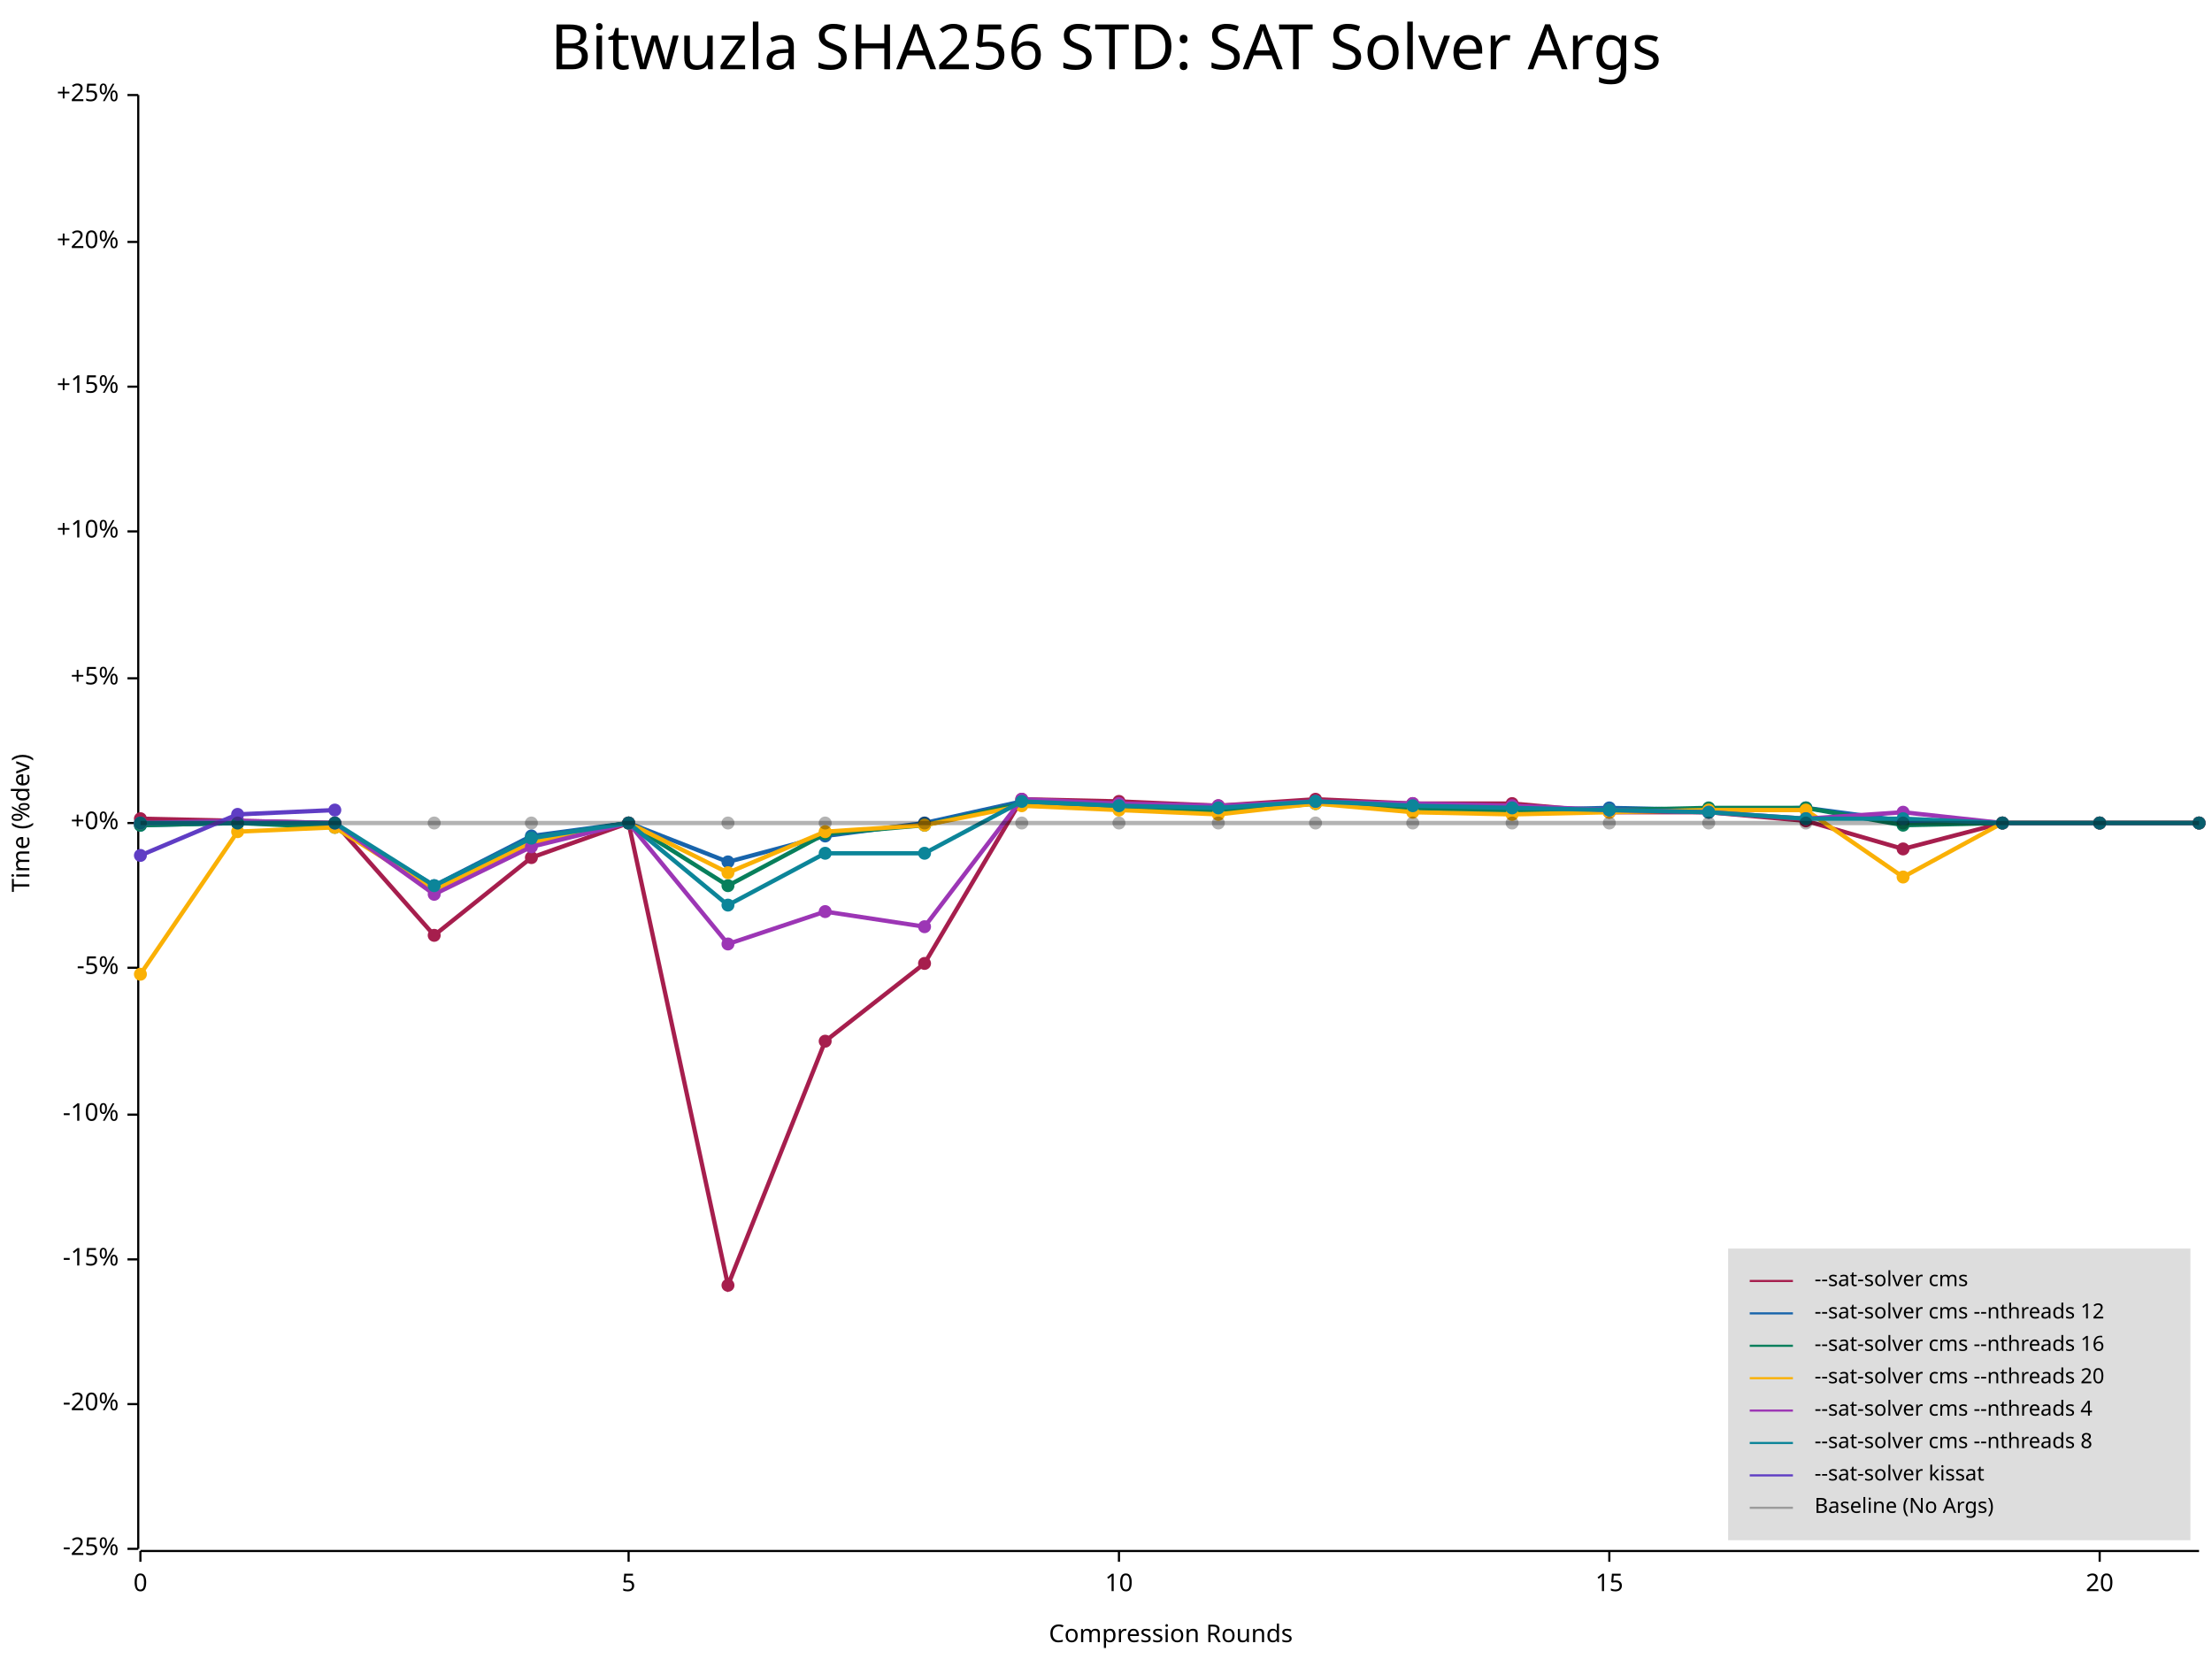
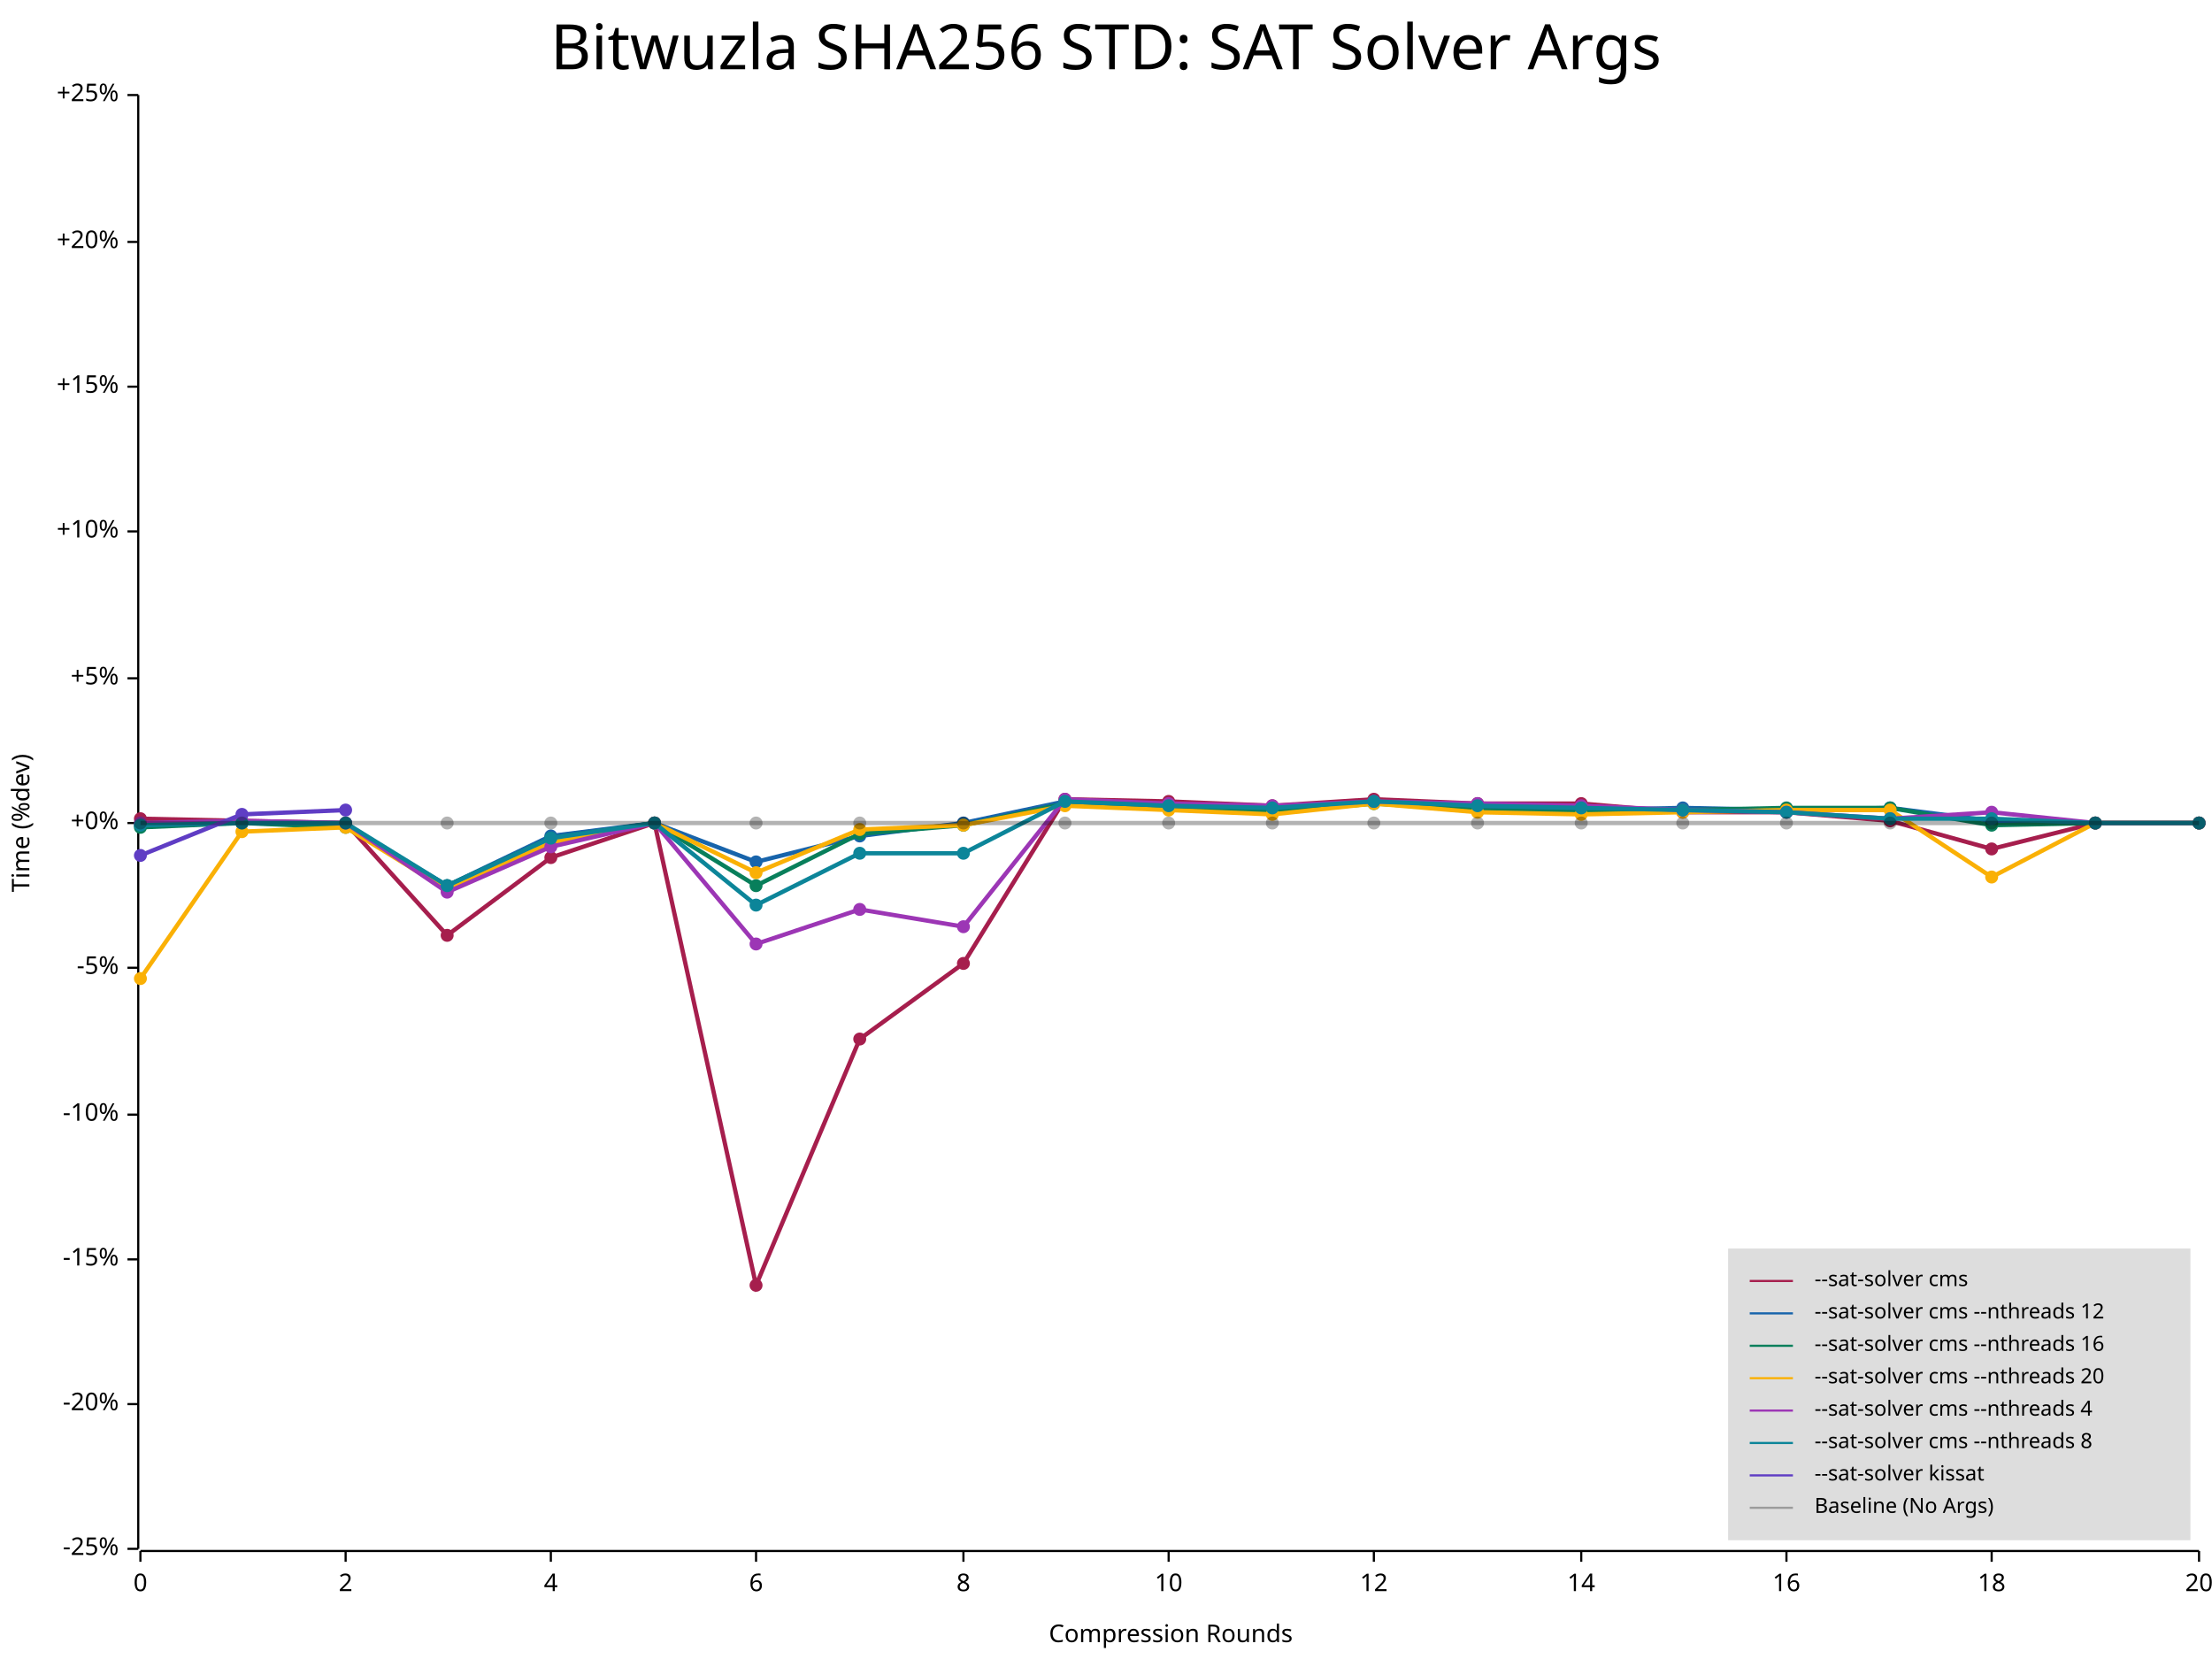
<svg xmlns="http://www.w3.org/2000/svg" width="1024" height="768" viewBox="0 0 1024 768">
  <rect x="0" y="0" width="1024" height="768" opacity="1" fill="#FFFFFF" stroke="none" />
  <text x="512" y="10" dy="0.76em" text-anchor="middle" font-family="noto sans" font-size="29.032" opacity="1" fill="#000000">
Bitwuzla SHA256 STD: SAT Solver Args
</text>
  <text x="542" y="763" dy="-0.5ex" text-anchor="middle" font-family="noto sans" font-size="11.29" opacity="1" fill="#000000">
Compression Rounds
</text>
  <polyline fill="none" opacity="1" stroke="#000000" stroke-width="1" points="65,718 1018,718 " />
  <text x="65" y="728" dy="0.76em" text-anchor="middle" font-family="noto sans" font-size="11.29" opacity="1" fill="#000000">
0
</text>
  <polyline fill="none" opacity="1" stroke="#000000" stroke-width="1" points="65,718 65,723 " />
-   <text x="291" y="728" dy="0.76em" text-anchor="middle" font-family="noto sans" font-size="11.29" opacity="1" fill="#000000">
- 5
- </text>
-   <polyline fill="none" opacity="1" stroke="#000000" stroke-width="1" points="291,718 291,723 " />
-   <text x="518" y="728" dy="0.76em" text-anchor="middle" font-family="noto sans" font-size="11.29" opacity="1" fill="#000000">
+   <text x="160" y="728" dy="0.76em" text-anchor="middle" font-family="noto sans" font-size="11.29" opacity="1" fill="#000000">
+ 2
+ </text>
+   <polyline fill="none" opacity="1" stroke="#000000" stroke-width="1" points="160,718 160,723 " />
+   <text x="255" y="728" dy="0.76em" text-anchor="middle" font-family="noto sans" font-size="11.29" opacity="1" fill="#000000">
+ 4
+ </text>
+   <polyline fill="none" opacity="1" stroke="#000000" stroke-width="1" points="255,718 255,723 " />
+   <text x="350" y="728" dy="0.76em" text-anchor="middle" font-family="noto sans" font-size="11.29" opacity="1" fill="#000000">
+ 6
+ </text>
+   <polyline fill="none" opacity="1" stroke="#000000" stroke-width="1" points="350,718 350,723 " />
+   <text x="446" y="728" dy="0.76em" text-anchor="middle" font-family="noto sans" font-size="11.29" opacity="1" fill="#000000">
+ 8
+ </text>
+   <polyline fill="none" opacity="1" stroke="#000000" stroke-width="1" points="446,718 446,723 " />
+   <text x="541" y="728" dy="0.76em" text-anchor="middle" font-family="noto sans" font-size="11.29" opacity="1" fill="#000000">
10
</text>
-   <polyline fill="none" opacity="1" stroke="#000000" stroke-width="1" points="518,718 518,723 " />
-   <text x="745" y="728" dy="0.76em" text-anchor="middle" font-family="noto sans" font-size="11.29" opacity="1" fill="#000000">
- 15
- </text>
-   <polyline fill="none" opacity="1" stroke="#000000" stroke-width="1" points="745,718 745,723 " />
-   <text x="972" y="728" dy="0.76em" text-anchor="middle" font-family="noto sans" font-size="11.29" opacity="1" fill="#000000">
+   <polyline fill="none" opacity="1" stroke="#000000" stroke-width="1" points="541,718 541,723 " />
+   <text x="636" y="728" dy="0.76em" text-anchor="middle" font-family="noto sans" font-size="11.29" opacity="1" fill="#000000">
+ 12
+ </text>
+   <polyline fill="none" opacity="1" stroke="#000000" stroke-width="1" points="636,718 636,723 " />
+   <text x="732" y="728" dy="0.76em" text-anchor="middle" font-family="noto sans" font-size="11.29" opacity="1" fill="#000000">
+ 14
+ </text>
+   <polyline fill="none" opacity="1" stroke="#000000" stroke-width="1" points="732,718 732,723 " />
+   <text x="827" y="728" dy="0.76em" text-anchor="middle" font-family="noto sans" font-size="11.29" opacity="1" fill="#000000">
+ 16
+ </text>
+   <polyline fill="none" opacity="1" stroke="#000000" stroke-width="1" points="827,718 827,723 " />
+   <text x="922" y="728" dy="0.76em" text-anchor="middle" font-family="noto sans" font-size="11.29" opacity="1" fill="#000000">
+ 18
+ </text>
+   <polyline fill="none" opacity="1" stroke="#000000" stroke-width="1" points="922,718 922,723 " />
+   <text x="1018" y="728" dy="0.76em" text-anchor="middle" font-family="noto sans" font-size="11.29" opacity="1" fill="#000000">
20
</text>
-   <polyline fill="none" opacity="1" stroke="#000000" stroke-width="1" points="972,718 972,723 " />
+   <polyline fill="none" opacity="1" stroke="#000000" stroke-width="1" points="1018,718 1018,723 " />
  <text x="5" y="381" dy="0.76em" text-anchor="middle" font-family="noto sans" font-size="11.29" opacity="1" fill="#000000" transform="rotate(270, 5, 381)">
Time (%dev)
</text>
  <polyline fill="none" opacity="1" stroke="#000000" stroke-width="1" points="64,44 64,717 " />
  <text x="55" y="717" dy="0.5ex" text-anchor="end" font-family="noto sans" font-size="11.29" opacity="1" fill="#000000">
-25%
</text>
  <polyline fill="none" opacity="1" stroke="#000000" stroke-width="1" points="59,717 64,717 " />
  <text x="55" y="650" dy="0.5ex" text-anchor="end" font-family="noto sans" font-size="11.29" opacity="1" fill="#000000">
-20%
</text>
  <polyline fill="none" opacity="1" stroke="#000000" stroke-width="1" points="59,650 64,650 " />
  <text x="55" y="583" dy="0.5ex" text-anchor="end" font-family="noto sans" font-size="11.29" opacity="1" fill="#000000">
-15%
</text>
  <polyline fill="none" opacity="1" stroke="#000000" stroke-width="1" points="59,583 64,583 " />
  <text x="55" y="516" dy="0.5ex" text-anchor="end" font-family="noto sans" font-size="11.29" opacity="1" fill="#000000">
-10%
</text>
  <polyline fill="none" opacity="1" stroke="#000000" stroke-width="1" points="59,516 64,516 " />
  <text x="55" y="448" dy="0.5ex" text-anchor="end" font-family="noto sans" font-size="11.29" opacity="1" fill="#000000">
-5%
</text>
  <polyline fill="none" opacity="1" stroke="#000000" stroke-width="1" points="59,448 64,448 " />
  <text x="55" y="381" dy="0.5ex" text-anchor="end" font-family="noto sans" font-size="11.29" opacity="1" fill="#000000">
+0%
</text>
  <polyline fill="none" opacity="1" stroke="#000000" stroke-width="1" points="59,381 64,381 " />
  <text x="55" y="314" dy="0.5ex" text-anchor="end" font-family="noto sans" font-size="11.29" opacity="1" fill="#000000">
+5%
</text>
  <polyline fill="none" opacity="1" stroke="#000000" stroke-width="1" points="59,314 64,314 " />
  <text x="55" y="246" dy="0.5ex" text-anchor="end" font-family="noto sans" font-size="11.29" opacity="1" fill="#000000">
+10%
</text>
  <polyline fill="none" opacity="1" stroke="#000000" stroke-width="1" points="59,246 64,246 " />
  <text x="55" y="179" dy="0.5ex" text-anchor="end" font-family="noto sans" font-size="11.29" opacity="1" fill="#000000">
+15%
</text>
  <polyline fill="none" opacity="1" stroke="#000000" stroke-width="1" points="59,179 64,179 " />
  <text x="55" y="112" dy="0.5ex" text-anchor="end" font-family="noto sans" font-size="11.29" opacity="1" fill="#000000">
+20%
</text>
  <polyline fill="none" opacity="1" stroke="#000000" stroke-width="1" points="59,112 64,112 " />
  <text x="55" y="44" dy="0.5ex" text-anchor="end" font-family="noto sans" font-size="11.29" opacity="1" fill="#000000">
+25%
</text>
  <polyline fill="none" opacity="1" stroke="#000000" stroke-width="1" points="59,44 64,44 " />
-   <polyline fill="none" opacity="1" stroke="#A61E4D" stroke-width="2" points="65,379 110,380 155,381 201,433 246,397 291,381 337,595 382,482 428,446 473,370 518,371 564,373 609,370 654,372 700,372 745,376 791,376 836,380 881,393 927,381 972,381 1018,381 " />
+   <polyline fill="none" opacity="1" stroke="#A61E4D" stroke-width="2" points="65,379 112,380 160,381 207,433 255,397 303,381 350,595 398,481 446,446 493,370 541,371 589,373 636,370 684,372 732,372 779,376 827,376 875,380 922,393 970,381 1018,381 " />
  <circle cx="65" cy="379" r="3" opacity="1" fill="#A61E4D" stroke="none" stroke-width="1" />
-   <circle cx="110" cy="380" r="3" opacity="1" fill="#A61E4D" stroke="none" stroke-width="1" />
-   <circle cx="155" cy="381" r="3" opacity="1" fill="#A61E4D" stroke="none" stroke-width="1" />
-   <circle cx="201" cy="433" r="3" opacity="1" fill="#A61E4D" stroke="none" stroke-width="1" />
-   <circle cx="246" cy="397" r="3" opacity="1" fill="#A61E4D" stroke="none" stroke-width="1" />
-   <circle cx="291" cy="381" r="3" opacity="1" fill="#A61E4D" stroke="none" stroke-width="1" />
-   <circle cx="337" cy="595" r="3" opacity="1" fill="#A61E4D" stroke="none" stroke-width="1" />
-   <circle cx="382" cy="482" r="3" opacity="1" fill="#A61E4D" stroke="none" stroke-width="1" />
-   <circle cx="428" cy="446" r="3" opacity="1" fill="#A61E4D" stroke="none" stroke-width="1" />
-   <circle cx="473" cy="370" r="3" opacity="1" fill="#A61E4D" stroke="none" stroke-width="1" />
-   <circle cx="518" cy="371" r="3" opacity="1" fill="#A61E4D" stroke="none" stroke-width="1" />
-   <circle cx="564" cy="373" r="3" opacity="1" fill="#A61E4D" stroke="none" stroke-width="1" />
-   <circle cx="609" cy="370" r="3" opacity="1" fill="#A61E4D" stroke="none" stroke-width="1" />
-   <circle cx="654" cy="372" r="3" opacity="1" fill="#A61E4D" stroke="none" stroke-width="1" />
-   <circle cx="700" cy="372" r="3" opacity="1" fill="#A61E4D" stroke="none" stroke-width="1" />
-   <circle cx="745" cy="376" r="3" opacity="1" fill="#A61E4D" stroke="none" stroke-width="1" />
-   <circle cx="791" cy="376" r="3" opacity="1" fill="#A61E4D" stroke="none" stroke-width="1" />
-   <circle cx="836" cy="380" r="3" opacity="1" fill="#A61E4D" stroke="none" stroke-width="1" />
-   <circle cx="881" cy="393" r="3" opacity="1" fill="#A61E4D" stroke="none" stroke-width="1" />
-   <circle cx="927" cy="381" r="3" opacity="1" fill="#A61E4D" stroke="none" stroke-width="1" />
-   <circle cx="972" cy="381" r="3" opacity="1" fill="#A61E4D" stroke="none" stroke-width="1" />
+   <circle cx="112" cy="380" r="3" opacity="1" fill="#A61E4D" stroke="none" stroke-width="1" />
+   <circle cx="160" cy="381" r="3" opacity="1" fill="#A61E4D" stroke="none" stroke-width="1" />
+   <circle cx="207" cy="433" r="3" opacity="1" fill="#A61E4D" stroke="none" stroke-width="1" />
+   <circle cx="255" cy="397" r="3" opacity="1" fill="#A61E4D" stroke="none" stroke-width="1" />
+   <circle cx="303" cy="381" r="3" opacity="1" fill="#A61E4D" stroke="none" stroke-width="1" />
+   <circle cx="350" cy="595" r="3" opacity="1" fill="#A61E4D" stroke="none" stroke-width="1" />
+   <circle cx="398" cy="481" r="3" opacity="1" fill="#A61E4D" stroke="none" stroke-width="1" />
+   <circle cx="446" cy="446" r="3" opacity="1" fill="#A61E4D" stroke="none" stroke-width="1" />
+   <circle cx="493" cy="370" r="3" opacity="1" fill="#A61E4D" stroke="none" stroke-width="1" />
+   <circle cx="541" cy="371" r="3" opacity="1" fill="#A61E4D" stroke="none" stroke-width="1" />
+   <circle cx="589" cy="373" r="3" opacity="1" fill="#A61E4D" stroke="none" stroke-width="1" />
+   <circle cx="636" cy="370" r="3" opacity="1" fill="#A61E4D" stroke="none" stroke-width="1" />
+   <circle cx="684" cy="372" r="3" opacity="1" fill="#A61E4D" stroke="none" stroke-width="1" />
+   <circle cx="732" cy="372" r="3" opacity="1" fill="#A61E4D" stroke="none" stroke-width="1" />
+   <circle cx="779" cy="376" r="3" opacity="1" fill="#A61E4D" stroke="none" stroke-width="1" />
+   <circle cx="827" cy="376" r="3" opacity="1" fill="#A61E4D" stroke="none" stroke-width="1" />
+   <circle cx="875" cy="380" r="3" opacity="1" fill="#A61E4D" stroke="none" stroke-width="1" />
+   <circle cx="922" cy="393" r="3" opacity="1" fill="#A61E4D" stroke="none" stroke-width="1" />
+   <circle cx="970" cy="381" r="3" opacity="1" fill="#A61E4D" stroke="none" stroke-width="1" />
  <circle cx="1018" cy="381" r="3" opacity="1" fill="#A61E4D" stroke="none" stroke-width="1" />
-   <polyline fill="none" opacity="1" stroke="#1864AB" stroke-width="2" points="65,382 110,381 155,382 201,410 246,387 291,381 337,399 382,387 428,381 473,371 518,374 564,375 609,371 654,374 700,375 745,374 791,375 836,374 881,380 927,381 972,381 1018,381 " />
+   <polyline fill="none" opacity="1" stroke="#1864AB" stroke-width="2" points="65,382 112,381 160,382 207,410 255,387 303,381 350,399 398,387 446,381 493,371 541,374 589,375 636,371 684,374 732,375 779,374 827,375 875,374 922,380 970,381 1018,381 " />
  <circle cx="65" cy="382" r="3" opacity="1" fill="#1864AB" stroke="none" stroke-width="1" />
-   <circle cx="110" cy="381" r="3" opacity="1" fill="#1864AB" stroke="none" stroke-width="1" />
-   <circle cx="155" cy="382" r="3" opacity="1" fill="#1864AB" stroke="none" stroke-width="1" />
-   <circle cx="201" cy="410" r="3" opacity="1" fill="#1864AB" stroke="none" stroke-width="1" />
-   <circle cx="246" cy="387" r="3" opacity="1" fill="#1864AB" stroke="none" stroke-width="1" />
-   <circle cx="291" cy="381" r="3" opacity="1" fill="#1864AB" stroke="none" stroke-width="1" />
-   <circle cx="337" cy="399" r="3" opacity="1" fill="#1864AB" stroke="none" stroke-width="1" />
-   <circle cx="382" cy="387" r="3" opacity="1" fill="#1864AB" stroke="none" stroke-width="1" />
-   <circle cx="428" cy="381" r="3" opacity="1" fill="#1864AB" stroke="none" stroke-width="1" />
-   <circle cx="473" cy="371" r="3" opacity="1" fill="#1864AB" stroke="none" stroke-width="1" />
-   <circle cx="518" cy="374" r="3" opacity="1" fill="#1864AB" stroke="none" stroke-width="1" />
-   <circle cx="564" cy="375" r="3" opacity="1" fill="#1864AB" stroke="none" stroke-width="1" />
-   <circle cx="609" cy="371" r="3" opacity="1" fill="#1864AB" stroke="none" stroke-width="1" />
-   <circle cx="654" cy="374" r="3" opacity="1" fill="#1864AB" stroke="none" stroke-width="1" />
-   <circle cx="700" cy="375" r="3" opacity="1" fill="#1864AB" stroke="none" stroke-width="1" />
-   <circle cx="745" cy="374" r="3" opacity="1" fill="#1864AB" stroke="none" stroke-width="1" />
-   <circle cx="791" cy="375" r="3" opacity="1" fill="#1864AB" stroke="none" stroke-width="1" />
-   <circle cx="836" cy="374" r="3" opacity="1" fill="#1864AB" stroke="none" stroke-width="1" />
-   <circle cx="881" cy="380" r="3" opacity="1" fill="#1864AB" stroke="none" stroke-width="1" />
-   <circle cx="927" cy="381" r="3" opacity="1" fill="#1864AB" stroke="none" stroke-width="1" />
-   <circle cx="972" cy="381" r="3" opacity="1" fill="#1864AB" stroke="none" stroke-width="1" />
+   <circle cx="112" cy="381" r="3" opacity="1" fill="#1864AB" stroke="none" stroke-width="1" />
+   <circle cx="160" cy="382" r="3" opacity="1" fill="#1864AB" stroke="none" stroke-width="1" />
+   <circle cx="207" cy="410" r="3" opacity="1" fill="#1864AB" stroke="none" stroke-width="1" />
+   <circle cx="255" cy="387" r="3" opacity="1" fill="#1864AB" stroke="none" stroke-width="1" />
+   <circle cx="303" cy="381" r="3" opacity="1" fill="#1864AB" stroke="none" stroke-width="1" />
+   <circle cx="350" cy="399" r="3" opacity="1" fill="#1864AB" stroke="none" stroke-width="1" />
+   <circle cx="398" cy="387" r="3" opacity="1" fill="#1864AB" stroke="none" stroke-width="1" />
+   <circle cx="446" cy="381" r="3" opacity="1" fill="#1864AB" stroke="none" stroke-width="1" />
+   <circle cx="493" cy="371" r="3" opacity="1" fill="#1864AB" stroke="none" stroke-width="1" />
+   <circle cx="541" cy="374" r="3" opacity="1" fill="#1864AB" stroke="none" stroke-width="1" />
+   <circle cx="589" cy="375" r="3" opacity="1" fill="#1864AB" stroke="none" stroke-width="1" />
+   <circle cx="636" cy="371" r="3" opacity="1" fill="#1864AB" stroke="none" stroke-width="1" />
+   <circle cx="684" cy="374" r="3" opacity="1" fill="#1864AB" stroke="none" stroke-width="1" />
+   <circle cx="732" cy="375" r="3" opacity="1" fill="#1864AB" stroke="none" stroke-width="1" />
+   <circle cx="779" cy="374" r="3" opacity="1" fill="#1864AB" stroke="none" stroke-width="1" />
+   <circle cx="827" cy="375" r="3" opacity="1" fill="#1864AB" stroke="none" stroke-width="1" />
+   <circle cx="875" cy="374" r="3" opacity="1" fill="#1864AB" stroke="none" stroke-width="1" />
+   <circle cx="922" cy="380" r="3" opacity="1" fill="#1864AB" stroke="none" stroke-width="1" />
+   <circle cx="970" cy="381" r="3" opacity="1" fill="#1864AB" stroke="none" stroke-width="1" />
  <circle cx="1018" cy="381" r="3" opacity="1" fill="#1864AB" stroke="none" stroke-width="1" />
-   <polyline fill="none" opacity="1" stroke="#087F5B" stroke-width="2" points="65,382 110,381 155,383 201,411 246,388 291,381 337,410 382,386 428,382 473,372 518,374 564,376 609,372 654,374 700,376 745,375 791,374 836,374 881,382 927,381 972,381 1018,381 " />
-   <circle cx="65" cy="382" r="3" opacity="1" fill="#087F5B" stroke="none" stroke-width="1" />
-   <circle cx="110" cy="381" r="3" opacity="1" fill="#087F5B" stroke="none" stroke-width="1" />
-   <circle cx="155" cy="383" r="3" opacity="1" fill="#087F5B" stroke="none" stroke-width="1" />
-   <circle cx="201" cy="411" r="3" opacity="1" fill="#087F5B" stroke="none" stroke-width="1" />
-   <circle cx="246" cy="388" r="3" opacity="1" fill="#087F5B" stroke="none" stroke-width="1" />
-   <circle cx="291" cy="381" r="3" opacity="1" fill="#087F5B" stroke="none" stroke-width="1" />
-   <circle cx="337" cy="410" r="3" opacity="1" fill="#087F5B" stroke="none" stroke-width="1" />
-   <circle cx="382" cy="386" r="3" opacity="1" fill="#087F5B" stroke="none" stroke-width="1" />
-   <circle cx="428" cy="382" r="3" opacity="1" fill="#087F5B" stroke="none" stroke-width="1" />
-   <circle cx="473" cy="372" r="3" opacity="1" fill="#087F5B" stroke="none" stroke-width="1" />
-   <circle cx="518" cy="374" r="3" opacity="1" fill="#087F5B" stroke="none" stroke-width="1" />
-   <circle cx="564" cy="376" r="3" opacity="1" fill="#087F5B" stroke="none" stroke-width="1" />
-   <circle cx="609" cy="372" r="3" opacity="1" fill="#087F5B" stroke="none" stroke-width="1" />
-   <circle cx="654" cy="374" r="3" opacity="1" fill="#087F5B" stroke="none" stroke-width="1" />
-   <circle cx="700" cy="376" r="3" opacity="1" fill="#087F5B" stroke="none" stroke-width="1" />
-   <circle cx="745" cy="375" r="3" opacity="1" fill="#087F5B" stroke="none" stroke-width="1" />
-   <circle cx="791" cy="374" r="3" opacity="1" fill="#087F5B" stroke="none" stroke-width="1" />
-   <circle cx="836" cy="374" r="3" opacity="1" fill="#087F5B" stroke="none" stroke-width="1" />
-   <circle cx="881" cy="382" r="3" opacity="1" fill="#087F5B" stroke="none" stroke-width="1" />
-   <circle cx="927" cy="381" r="3" opacity="1" fill="#087F5B" stroke="none" stroke-width="1" />
-   <circle cx="972" cy="381" r="3" opacity="1" fill="#087F5B" stroke="none" stroke-width="1" />
+   <polyline fill="none" opacity="1" stroke="#087F5B" stroke-width="2" points="65,383 112,381 160,383 207,410 255,388 303,381 350,410 398,386 446,382 493,372 541,374 589,376 636,372 684,375 732,376 779,375 827,374 875,374 922,382 970,381 1018,381 " />
+   <circle cx="65" cy="383" r="3" opacity="1" fill="#087F5B" stroke="none" stroke-width="1" />
+   <circle cx="112" cy="381" r="3" opacity="1" fill="#087F5B" stroke="none" stroke-width="1" />
+   <circle cx="160" cy="383" r="3" opacity="1" fill="#087F5B" stroke="none" stroke-width="1" />
+   <circle cx="207" cy="410" r="3" opacity="1" fill="#087F5B" stroke="none" stroke-width="1" />
+   <circle cx="255" cy="388" r="3" opacity="1" fill="#087F5B" stroke="none" stroke-width="1" />
+   <circle cx="303" cy="381" r="3" opacity="1" fill="#087F5B" stroke="none" stroke-width="1" />
+   <circle cx="350" cy="410" r="3" opacity="1" fill="#087F5B" stroke="none" stroke-width="1" />
+   <circle cx="398" cy="386" r="3" opacity="1" fill="#087F5B" stroke="none" stroke-width="1" />
+   <circle cx="446" cy="382" r="3" opacity="1" fill="#087F5B" stroke="none" stroke-width="1" />
+   <circle cx="493" cy="372" r="3" opacity="1" fill="#087F5B" stroke="none" stroke-width="1" />
+   <circle cx="541" cy="374" r="3" opacity="1" fill="#087F5B" stroke="none" stroke-width="1" />
+   <circle cx="589" cy="376" r="3" opacity="1" fill="#087F5B" stroke="none" stroke-width="1" />
+   <circle cx="636" cy="372" r="3" opacity="1" fill="#087F5B" stroke="none" stroke-width="1" />
+   <circle cx="684" cy="375" r="3" opacity="1" fill="#087F5B" stroke="none" stroke-width="1" />
+   <circle cx="732" cy="376" r="3" opacity="1" fill="#087F5B" stroke="none" stroke-width="1" />
+   <circle cx="779" cy="375" r="3" opacity="1" fill="#087F5B" stroke="none" stroke-width="1" />
+   <circle cx="827" cy="374" r="3" opacity="1" fill="#087F5B" stroke="none" stroke-width="1" />
+   <circle cx="875" cy="374" r="3" opacity="1" fill="#087F5B" stroke="none" stroke-width="1" />
+   <circle cx="922" cy="382" r="3" opacity="1" fill="#087F5B" stroke="none" stroke-width="1" />
+   <circle cx="970" cy="381" r="3" opacity="1" fill="#087F5B" stroke="none" stroke-width="1" />
  <circle cx="1018" cy="381" r="3" opacity="1" fill="#087F5B" stroke="none" stroke-width="1" />
-   <polyline fill="none" opacity="1" stroke="#FAB005" stroke-width="2" points="65,451 110,385 155,383 201,412 246,390 291,381 337,404 382,385 428,382 473,373 518,375 564,377 609,372 654,376 700,377 745,376 791,375 836,375 881,406 927,381 972,381 1018,381 " />
-   <circle cx="65" cy="451" r="3" opacity="1" fill="#FAB005" stroke="none" stroke-width="1" />
-   <circle cx="110" cy="385" r="3" opacity="1" fill="#FAB005" stroke="none" stroke-width="1" />
-   <circle cx="155" cy="383" r="3" opacity="1" fill="#FAB005" stroke="none" stroke-width="1" />
-   <circle cx="201" cy="412" r="3" opacity="1" fill="#FAB005" stroke="none" stroke-width="1" />
-   <circle cx="246" cy="390" r="3" opacity="1" fill="#FAB005" stroke="none" stroke-width="1" />
-   <circle cx="291" cy="381" r="3" opacity="1" fill="#FAB005" stroke="none" stroke-width="1" />
-   <circle cx="337" cy="404" r="3" opacity="1" fill="#FAB005" stroke="none" stroke-width="1" />
-   <circle cx="382" cy="385" r="3" opacity="1" fill="#FAB005" stroke="none" stroke-width="1" />
-   <circle cx="428" cy="382" r="3" opacity="1" fill="#FAB005" stroke="none" stroke-width="1" />
-   <circle cx="473" cy="373" r="3" opacity="1" fill="#FAB005" stroke="none" stroke-width="1" />
-   <circle cx="518" cy="375" r="3" opacity="1" fill="#FAB005" stroke="none" stroke-width="1" />
-   <circle cx="564" cy="377" r="3" opacity="1" fill="#FAB005" stroke="none" stroke-width="1" />
-   <circle cx="609" cy="372" r="3" opacity="1" fill="#FAB005" stroke="none" stroke-width="1" />
-   <circle cx="654" cy="376" r="3" opacity="1" fill="#FAB005" stroke="none" stroke-width="1" />
-   <circle cx="700" cy="377" r="3" opacity="1" fill="#FAB005" stroke="none" stroke-width="1" />
-   <circle cx="745" cy="376" r="3" opacity="1" fill="#FAB005" stroke="none" stroke-width="1" />
-   <circle cx="791" cy="375" r="3" opacity="1" fill="#FAB005" stroke="none" stroke-width="1" />
-   <circle cx="836" cy="375" r="3" opacity="1" fill="#FAB005" stroke="none" stroke-width="1" />
-   <circle cx="881" cy="406" r="3" opacity="1" fill="#FAB005" stroke="none" stroke-width="1" />
-   <circle cx="927" cy="381" r="3" opacity="1" fill="#FAB005" stroke="none" stroke-width="1" />
-   <circle cx="972" cy="381" r="3" opacity="1" fill="#FAB005" stroke="none" stroke-width="1" />
+   <polyline fill="none" opacity="1" stroke="#FAB005" stroke-width="2" points="65,453 112,385 160,383 207,412 255,390 303,381 350,404 398,384 446,382 493,373 541,375 589,377 636,372 684,376 732,377 779,376 827,375 875,375 922,406 970,381 1018,381 " />
+   <circle cx="65" cy="453" r="3" opacity="1" fill="#FAB005" stroke="none" stroke-width="1" />
+   <circle cx="112" cy="385" r="3" opacity="1" fill="#FAB005" stroke="none" stroke-width="1" />
+   <circle cx="160" cy="383" r="3" opacity="1" fill="#FAB005" stroke="none" stroke-width="1" />
+   <circle cx="207" cy="412" r="3" opacity="1" fill="#FAB005" stroke="none" stroke-width="1" />
+   <circle cx="255" cy="390" r="3" opacity="1" fill="#FAB005" stroke="none" stroke-width="1" />
+   <circle cx="303" cy="381" r="3" opacity="1" fill="#FAB005" stroke="none" stroke-width="1" />
+   <circle cx="350" cy="404" r="3" opacity="1" fill="#FAB005" stroke="none" stroke-width="1" />
+   <circle cx="398" cy="384" r="3" opacity="1" fill="#FAB005" stroke="none" stroke-width="1" />
+   <circle cx="446" cy="382" r="3" opacity="1" fill="#FAB005" stroke="none" stroke-width="1" />
+   <circle cx="493" cy="373" r="3" opacity="1" fill="#FAB005" stroke="none" stroke-width="1" />
+   <circle cx="541" cy="375" r="3" opacity="1" fill="#FAB005" stroke="none" stroke-width="1" />
+   <circle cx="589" cy="377" r="3" opacity="1" fill="#FAB005" stroke="none" stroke-width="1" />
+   <circle cx="636" cy="372" r="3" opacity="1" fill="#FAB005" stroke="none" stroke-width="1" />
+   <circle cx="684" cy="376" r="3" opacity="1" fill="#FAB005" stroke="none" stroke-width="1" />
+   <circle cx="732" cy="377" r="3" opacity="1" fill="#FAB005" stroke="none" stroke-width="1" />
+   <circle cx="779" cy="376" r="3" opacity="1" fill="#FAB005" stroke="none" stroke-width="1" />
+   <circle cx="827" cy="375" r="3" opacity="1" fill="#FAB005" stroke="none" stroke-width="1" />
+   <circle cx="875" cy="375" r="3" opacity="1" fill="#FAB005" stroke="none" stroke-width="1" />
+   <circle cx="922" cy="406" r="3" opacity="1" fill="#FAB005" stroke="none" stroke-width="1" />
+   <circle cx="970" cy="381" r="3" opacity="1" fill="#FAB005" stroke="none" stroke-width="1" />
  <circle cx="1018" cy="381" r="3" opacity="1" fill="#FAB005" stroke="none" stroke-width="1" />
-   <polyline fill="none" opacity="1" stroke="#9C36B5" stroke-width="2" points="65,381 110,380 155,381 201,414 246,392 291,381 337,437 382,422 428,429 473,370 518,372 564,373 609,371 654,372 700,373 745,375 791,376 836,379 881,376 927,381 972,381 1018,381 " />
+   <polyline fill="none" opacity="1" stroke="#9C36B5" stroke-width="2" points="65,381 112,380 160,381 207,413 255,392 303,381 350,437 398,421 446,429 493,370 541,372 589,373 636,371 684,372 732,373 779,375 827,376 875,379 922,376 970,381 1018,381 " />
  <circle cx="65" cy="381" r="3" opacity="1" fill="#9C36B5" stroke="none" stroke-width="1" />
-   <circle cx="110" cy="380" r="3" opacity="1" fill="#9C36B5" stroke="none" stroke-width="1" />
-   <circle cx="155" cy="381" r="3" opacity="1" fill="#9C36B5" stroke="none" stroke-width="1" />
-   <circle cx="201" cy="414" r="3" opacity="1" fill="#9C36B5" stroke="none" stroke-width="1" />
-   <circle cx="246" cy="392" r="3" opacity="1" fill="#9C36B5" stroke="none" stroke-width="1" />
-   <circle cx="291" cy="381" r="3" opacity="1" fill="#9C36B5" stroke="none" stroke-width="1" />
-   <circle cx="337" cy="437" r="3" opacity="1" fill="#9C36B5" stroke="none" stroke-width="1" />
-   <circle cx="382" cy="422" r="3" opacity="1" fill="#9C36B5" stroke="none" stroke-width="1" />
-   <circle cx="428" cy="429" r="3" opacity="1" fill="#9C36B5" stroke="none" stroke-width="1" />
-   <circle cx="473" cy="370" r="3" opacity="1" fill="#9C36B5" stroke="none" stroke-width="1" />
-   <circle cx="518" cy="372" r="3" opacity="1" fill="#9C36B5" stroke="none" stroke-width="1" />
-   <circle cx="564" cy="373" r="3" opacity="1" fill="#9C36B5" stroke="none" stroke-width="1" />
-   <circle cx="609" cy="371" r="3" opacity="1" fill="#9C36B5" stroke="none" stroke-width="1" />
-   <circle cx="654" cy="372" r="3" opacity="1" fill="#9C36B5" stroke="none" stroke-width="1" />
-   <circle cx="700" cy="373" r="3" opacity="1" fill="#9C36B5" stroke="none" stroke-width="1" />
-   <circle cx="745" cy="375" r="3" opacity="1" fill="#9C36B5" stroke="none" stroke-width="1" />
-   <circle cx="791" cy="376" r="3" opacity="1" fill="#9C36B5" stroke="none" stroke-width="1" />
-   <circle cx="836" cy="379" r="3" opacity="1" fill="#9C36B5" stroke="none" stroke-width="1" />
-   <circle cx="881" cy="376" r="3" opacity="1" fill="#9C36B5" stroke="none" stroke-width="1" />
-   <circle cx="927" cy="381" r="3" opacity="1" fill="#9C36B5" stroke="none" stroke-width="1" />
-   <circle cx="972" cy="381" r="3" opacity="1" fill="#9C36B5" stroke="none" stroke-width="1" />
+   <circle cx="112" cy="380" r="3" opacity="1" fill="#9C36B5" stroke="none" stroke-width="1" />
+   <circle cx="160" cy="381" r="3" opacity="1" fill="#9C36B5" stroke="none" stroke-width="1" />
+   <circle cx="207" cy="413" r="3" opacity="1" fill="#9C36B5" stroke="none" stroke-width="1" />
+   <circle cx="255" cy="392" r="3" opacity="1" fill="#9C36B5" stroke="none" stroke-width="1" />
+   <circle cx="303" cy="381" r="3" opacity="1" fill="#9C36B5" stroke="none" stroke-width="1" />
+   <circle cx="350" cy="437" r="3" opacity="1" fill="#9C36B5" stroke="none" stroke-width="1" />
+   <circle cx="398" cy="421" r="3" opacity="1" fill="#9C36B5" stroke="none" stroke-width="1" />
+   <circle cx="446" cy="429" r="3" opacity="1" fill="#9C36B5" stroke="none" stroke-width="1" />
+   <circle cx="493" cy="370" r="3" opacity="1" fill="#9C36B5" stroke="none" stroke-width="1" />
+   <circle cx="541" cy="372" r="3" opacity="1" fill="#9C36B5" stroke="none" stroke-width="1" />
+   <circle cx="589" cy="373" r="3" opacity="1" fill="#9C36B5" stroke="none" stroke-width="1" />
+   <circle cx="636" cy="371" r="3" opacity="1" fill="#9C36B5" stroke="none" stroke-width="1" />
+   <circle cx="684" cy="372" r="3" opacity="1" fill="#9C36B5" stroke="none" stroke-width="1" />
+   <circle cx="732" cy="373" r="3" opacity="1" fill="#9C36B5" stroke="none" stroke-width="1" />
+   <circle cx="779" cy="375" r="3" opacity="1" fill="#9C36B5" stroke="none" stroke-width="1" />
+   <circle cx="827" cy="376" r="3" opacity="1" fill="#9C36B5" stroke="none" stroke-width="1" />
+   <circle cx="875" cy="379" r="3" opacity="1" fill="#9C36B5" stroke="none" stroke-width="1" />
+   <circle cx="922" cy="376" r="3" opacity="1" fill="#9C36B5" stroke="none" stroke-width="1" />
+   <circle cx="970" cy="381" r="3" opacity="1" fill="#9C36B5" stroke="none" stroke-width="1" />
  <circle cx="1018" cy="381" r="3" opacity="1" fill="#9C36B5" stroke="none" stroke-width="1" />
-   <polyline fill="none" opacity="1" stroke="#0C8599" stroke-width="2" points="65,381 110,381 155,381 201,410 246,388 291,381 337,419 382,395 428,395 473,371 518,373 564,374 609,371 654,373 700,374 745,375 791,376 836,379 881,379 927,381 972,381 1018,381 " />
-   <circle cx="65" cy="381" r="3" opacity="1" fill="#0C8599" stroke="none" stroke-width="1" />
-   <circle cx="110" cy="381" r="3" opacity="1" fill="#0C8599" stroke="none" stroke-width="1" />
-   <circle cx="155" cy="381" r="3" opacity="1" fill="#0C8599" stroke="none" stroke-width="1" />
-   <circle cx="201" cy="410" r="3" opacity="1" fill="#0C8599" stroke="none" stroke-width="1" />
-   <circle cx="246" cy="388" r="3" opacity="1" fill="#0C8599" stroke="none" stroke-width="1" />
-   <circle cx="291" cy="381" r="3" opacity="1" fill="#0C8599" stroke="none" stroke-width="1" />
-   <circle cx="337" cy="419" r="3" opacity="1" fill="#0C8599" stroke="none" stroke-width="1" />
-   <circle cx="382" cy="395" r="3" opacity="1" fill="#0C8599" stroke="none" stroke-width="1" />
-   <circle cx="428" cy="395" r="3" opacity="1" fill="#0C8599" stroke="none" stroke-width="1" />
-   <circle cx="473" cy="371" r="3" opacity="1" fill="#0C8599" stroke="none" stroke-width="1" />
-   <circle cx="518" cy="373" r="3" opacity="1" fill="#0C8599" stroke="none" stroke-width="1" />
-   <circle cx="564" cy="374" r="3" opacity="1" fill="#0C8599" stroke="none" stroke-width="1" />
-   <circle cx="609" cy="371" r="3" opacity="1" fill="#0C8599" stroke="none" stroke-width="1" />
-   <circle cx="654" cy="373" r="3" opacity="1" fill="#0C8599" stroke="none" stroke-width="1" />
-   <circle cx="700" cy="374" r="3" opacity="1" fill="#0C8599" stroke="none" stroke-width="1" />
-   <circle cx="745" cy="375" r="3" opacity="1" fill="#0C8599" stroke="none" stroke-width="1" />
-   <circle cx="791" cy="376" r="3" opacity="1" fill="#0C8599" stroke="none" stroke-width="1" />
-   <circle cx="836" cy="379" r="3" opacity="1" fill="#0C8599" stroke="none" stroke-width="1" />
-   <circle cx="881" cy="379" r="3" opacity="1" fill="#0C8599" stroke="none" stroke-width="1" />
-   <circle cx="927" cy="381" r="3" opacity="1" fill="#0C8599" stroke="none" stroke-width="1" />
-   <circle cx="972" cy="381" r="3" opacity="1" fill="#0C8599" stroke="none" stroke-width="1" />
+   <polyline fill="none" opacity="1" stroke="#0C8599" stroke-width="2" points="65,382 112,381 160,381 207,410 255,388 303,381 350,419 398,395 446,395 493,371 541,373 589,374 636,371 684,373 732,374 779,375 827,376 875,379 922,379 970,381 1018,381 " />
+   <circle cx="65" cy="382" r="3" opacity="1" fill="#0C8599" stroke="none" stroke-width="1" />
+   <circle cx="112" cy="381" r="3" opacity="1" fill="#0C8599" stroke="none" stroke-width="1" />
+   <circle cx="160" cy="381" r="3" opacity="1" fill="#0C8599" stroke="none" stroke-width="1" />
+   <circle cx="207" cy="410" r="3" opacity="1" fill="#0C8599" stroke="none" stroke-width="1" />
+   <circle cx="255" cy="388" r="3" opacity="1" fill="#0C8599" stroke="none" stroke-width="1" />
+   <circle cx="303" cy="381" r="3" opacity="1" fill="#0C8599" stroke="none" stroke-width="1" />
+   <circle cx="350" cy="419" r="3" opacity="1" fill="#0C8599" stroke="none" stroke-width="1" />
+   <circle cx="398" cy="395" r="3" opacity="1" fill="#0C8599" stroke="none" stroke-width="1" />
+   <circle cx="446" cy="395" r="3" opacity="1" fill="#0C8599" stroke="none" stroke-width="1" />
+   <circle cx="493" cy="371" r="3" opacity="1" fill="#0C8599" stroke="none" stroke-width="1" />
+   <circle cx="541" cy="373" r="3" opacity="1" fill="#0C8599" stroke="none" stroke-width="1" />
+   <circle cx="589" cy="374" r="3" opacity="1" fill="#0C8599" stroke="none" stroke-width="1" />
+   <circle cx="636" cy="371" r="3" opacity="1" fill="#0C8599" stroke="none" stroke-width="1" />
+   <circle cx="684" cy="373" r="3" opacity="1" fill="#0C8599" stroke="none" stroke-width="1" />
+   <circle cx="732" cy="374" r="3" opacity="1" fill="#0C8599" stroke="none" stroke-width="1" />
+   <circle cx="779" cy="375" r="3" opacity="1" fill="#0C8599" stroke="none" stroke-width="1" />
+   <circle cx="827" cy="376" r="3" opacity="1" fill="#0C8599" stroke="none" stroke-width="1" />
+   <circle cx="875" cy="379" r="3" opacity="1" fill="#0C8599" stroke="none" stroke-width="1" />
+   <circle cx="922" cy="379" r="3" opacity="1" fill="#0C8599" stroke="none" stroke-width="1" />
+   <circle cx="970" cy="381" r="3" opacity="1" fill="#0C8599" stroke="none" stroke-width="1" />
  <circle cx="1018" cy="381" r="3" opacity="1" fill="#0C8599" stroke="none" stroke-width="1" />
-   <polyline fill="none" opacity="1" stroke="#5F3DC4" stroke-width="2" points="65,396 110,377 155,375 " />
+   <polyline fill="none" opacity="1" stroke="#5F3DC4" stroke-width="2" points="65,396 112,377 160,375 " />
  <circle cx="65" cy="396" r="3" opacity="1" fill="#5F3DC4" stroke="none" stroke-width="1" />
-   <circle cx="110" cy="377" r="3" opacity="1" fill="#5F3DC4" stroke="none" stroke-width="1" />
-   <circle cx="155" cy="375" r="3" opacity="1" fill="#5F3DC4" stroke="none" stroke-width="1" />
-   <polyline fill="none" opacity="0.3" stroke="#000000" stroke-width="2" points="65,381 110,381 155,381 201,381 246,381 291,381 337,381 382,381 428,381 473,381 518,381 564,381 609,381 654,381 700,381 745,381 791,381 836,381 881,381 927,381 972,381 1018,381 " />
+   <circle cx="112" cy="377" r="3" opacity="1" fill="#5F3DC4" stroke="none" stroke-width="1" />
+   <circle cx="160" cy="375" r="3" opacity="1" fill="#5F3DC4" stroke="none" stroke-width="1" />
+   <polyline fill="none" opacity="0.3" stroke="#000000" stroke-width="2" points="65,381 112,381 160,381 207,381 255,381 303,381 350,381 398,381 446,381 493,381 541,381 589,381 636,381 684,381 732,381 779,381 827,381 875,381 922,381 970,381 1018,381 " />
  <circle cx="65" cy="381" r="3" opacity="0.3" fill="#000000" stroke="none" stroke-width="1" />
-   <circle cx="110" cy="381" r="3" opacity="0.3" fill="#000000" stroke="none" stroke-width="1" />
-   <circle cx="155" cy="381" r="3" opacity="0.3" fill="#000000" stroke="none" stroke-width="1" />
-   <circle cx="201" cy="381" r="3" opacity="0.3" fill="#000000" stroke="none" stroke-width="1" />
-   <circle cx="246" cy="381" r="3" opacity="0.3" fill="#000000" stroke="none" stroke-width="1" />
-   <circle cx="291" cy="381" r="3" opacity="0.3" fill="#000000" stroke="none" stroke-width="1" />
-   <circle cx="337" cy="381" r="3" opacity="0.3" fill="#000000" stroke="none" stroke-width="1" />
-   <circle cx="382" cy="381" r="3" opacity="0.3" fill="#000000" stroke="none" stroke-width="1" />
-   <circle cx="428" cy="381" r="3" opacity="0.3" fill="#000000" stroke="none" stroke-width="1" />
-   <circle cx="473" cy="381" r="3" opacity="0.3" fill="#000000" stroke="none" stroke-width="1" />
-   <circle cx="518" cy="381" r="3" opacity="0.3" fill="#000000" stroke="none" stroke-width="1" />
-   <circle cx="564" cy="381" r="3" opacity="0.3" fill="#000000" stroke="none" stroke-width="1" />
-   <circle cx="609" cy="381" r="3" opacity="0.3" fill="#000000" stroke="none" stroke-width="1" />
-   <circle cx="654" cy="381" r="3" opacity="0.3" fill="#000000" stroke="none" stroke-width="1" />
-   <circle cx="700" cy="381" r="3" opacity="0.3" fill="#000000" stroke="none" stroke-width="1" />
-   <circle cx="745" cy="381" r="3" opacity="0.3" fill="#000000" stroke="none" stroke-width="1" />
-   <circle cx="791" cy="381" r="3" opacity="0.3" fill="#000000" stroke="none" stroke-width="1" />
-   <circle cx="836" cy="381" r="3" opacity="0.3" fill="#000000" stroke="none" stroke-width="1" />
-   <circle cx="881" cy="381" r="3" opacity="0.3" fill="#000000" stroke="none" stroke-width="1" />
-   <circle cx="927" cy="381" r="3" opacity="0.3" fill="#000000" stroke="none" stroke-width="1" />
-   <circle cx="972" cy="381" r="3" opacity="0.3" fill="#000000" stroke="none" stroke-width="1" />
+   <circle cx="112" cy="381" r="3" opacity="0.3" fill="#000000" stroke="none" stroke-width="1" />
+   <circle cx="160" cy="381" r="3" opacity="0.3" fill="#000000" stroke="none" stroke-width="1" />
+   <circle cx="207" cy="381" r="3" opacity="0.3" fill="#000000" stroke="none" stroke-width="1" />
+   <circle cx="255" cy="381" r="3" opacity="0.3" fill="#000000" stroke="none" stroke-width="1" />
+   <circle cx="303" cy="381" r="3" opacity="0.3" fill="#000000" stroke="none" stroke-width="1" />
+   <circle cx="350" cy="381" r="3" opacity="0.3" fill="#000000" stroke="none" stroke-width="1" />
+   <circle cx="398" cy="381" r="3" opacity="0.3" fill="#000000" stroke="none" stroke-width="1" />
+   <circle cx="446" cy="381" r="3" opacity="0.3" fill="#000000" stroke="none" stroke-width="1" />
+   <circle cx="493" cy="381" r="3" opacity="0.3" fill="#000000" stroke="none" stroke-width="1" />
+   <circle cx="541" cy="381" r="3" opacity="0.3" fill="#000000" stroke="none" stroke-width="1" />
+   <circle cx="589" cy="381" r="3" opacity="0.3" fill="#000000" stroke="none" stroke-width="1" />
+   <circle cx="636" cy="381" r="3" opacity="0.3" fill="#000000" stroke="none" stroke-width="1" />
+   <circle cx="684" cy="381" r="3" opacity="0.3" fill="#000000" stroke="none" stroke-width="1" />
+   <circle cx="732" cy="381" r="3" opacity="0.3" fill="#000000" stroke="none" stroke-width="1" />
+   <circle cx="779" cy="381" r="3" opacity="0.3" fill="#000000" stroke="none" stroke-width="1" />
+   <circle cx="827" cy="381" r="3" opacity="0.3" fill="#000000" stroke="none" stroke-width="1" />
+   <circle cx="875" cy="381" r="3" opacity="0.3" fill="#000000" stroke="none" stroke-width="1" />
+   <circle cx="922" cy="381" r="3" opacity="0.3" fill="#000000" stroke="none" stroke-width="1" />
+   <circle cx="970" cy="381" r="3" opacity="0.3" fill="#000000" stroke="none" stroke-width="1" />
  <circle cx="1018" cy="381" r="3" opacity="0.3" fill="#000000" stroke="none" stroke-width="1" />
  <rect x="800" y="578" width="214" height="135" opacity="0.3" fill="#8C8C8C" stroke="none" />
  <text x="840" y="588" dy="0.76em" text-anchor="start" font-family="sans-serif" font-size="9.677" opacity="1" fill="#000000">
--sat-solver cms
</text>
  <text x="840" y="603" dy="0.76em" text-anchor="start" font-family="sans-serif" font-size="9.677" opacity="1" fill="#000000">
--sat-solver cms --nthreads 12
</text>
  <text x="840" y="618" dy="0.76em" text-anchor="start" font-family="sans-serif" font-size="9.677" opacity="1" fill="#000000">
--sat-solver cms --nthreads 16
</text>
  <text x="840" y="633" dy="0.76em" text-anchor="start" font-family="sans-serif" font-size="9.677" opacity="1" fill="#000000">
--sat-solver cms --nthreads 20
</text>
  <text x="840" y="648" dy="0.76em" text-anchor="start" font-family="sans-serif" font-size="9.677" opacity="1" fill="#000000">
--sat-solver cms --nthreads 4
</text>
  <text x="840" y="663" dy="0.76em" text-anchor="start" font-family="sans-serif" font-size="9.677" opacity="1" fill="#000000">
--sat-solver cms --nthreads 8
</text>
  <text x="840" y="678" dy="0.76em" text-anchor="start" font-family="sans-serif" font-size="9.677" opacity="1" fill="#000000">
--sat-solver kissat
</text>
  <text x="840" y="693" dy="0.76em" text-anchor="start" font-family="sans-serif" font-size="9.677" opacity="1" fill="#000000">
Baseline (No Args)
</text>
  <polyline fill="none" opacity="1" stroke="#A61E4D" stroke-width="1" points="810,593 830,593 " />
  <polyline fill="none" opacity="1" stroke="#1864AB" stroke-width="1" points="810,608 830,608 " />
  <polyline fill="none" opacity="1" stroke="#087F5B" stroke-width="1" points="810,623 830,623 " />
  <polyline fill="none" opacity="1" stroke="#FAB005" stroke-width="1" points="810,638 830,638 " />
  <polyline fill="none" opacity="1" stroke="#9C36B5" stroke-width="1" points="810,653 830,653 " />
  <polyline fill="none" opacity="1" stroke="#0C8599" stroke-width="1" points="810,668 830,668 " />
  <polyline fill="none" opacity="1" stroke="#5F3DC4" stroke-width="1" points="810,683 830,683 " />
  <polyline fill="none" opacity="0.3" stroke="#000000" stroke-width="1" points="810,698 830,698 " />
</svg>
